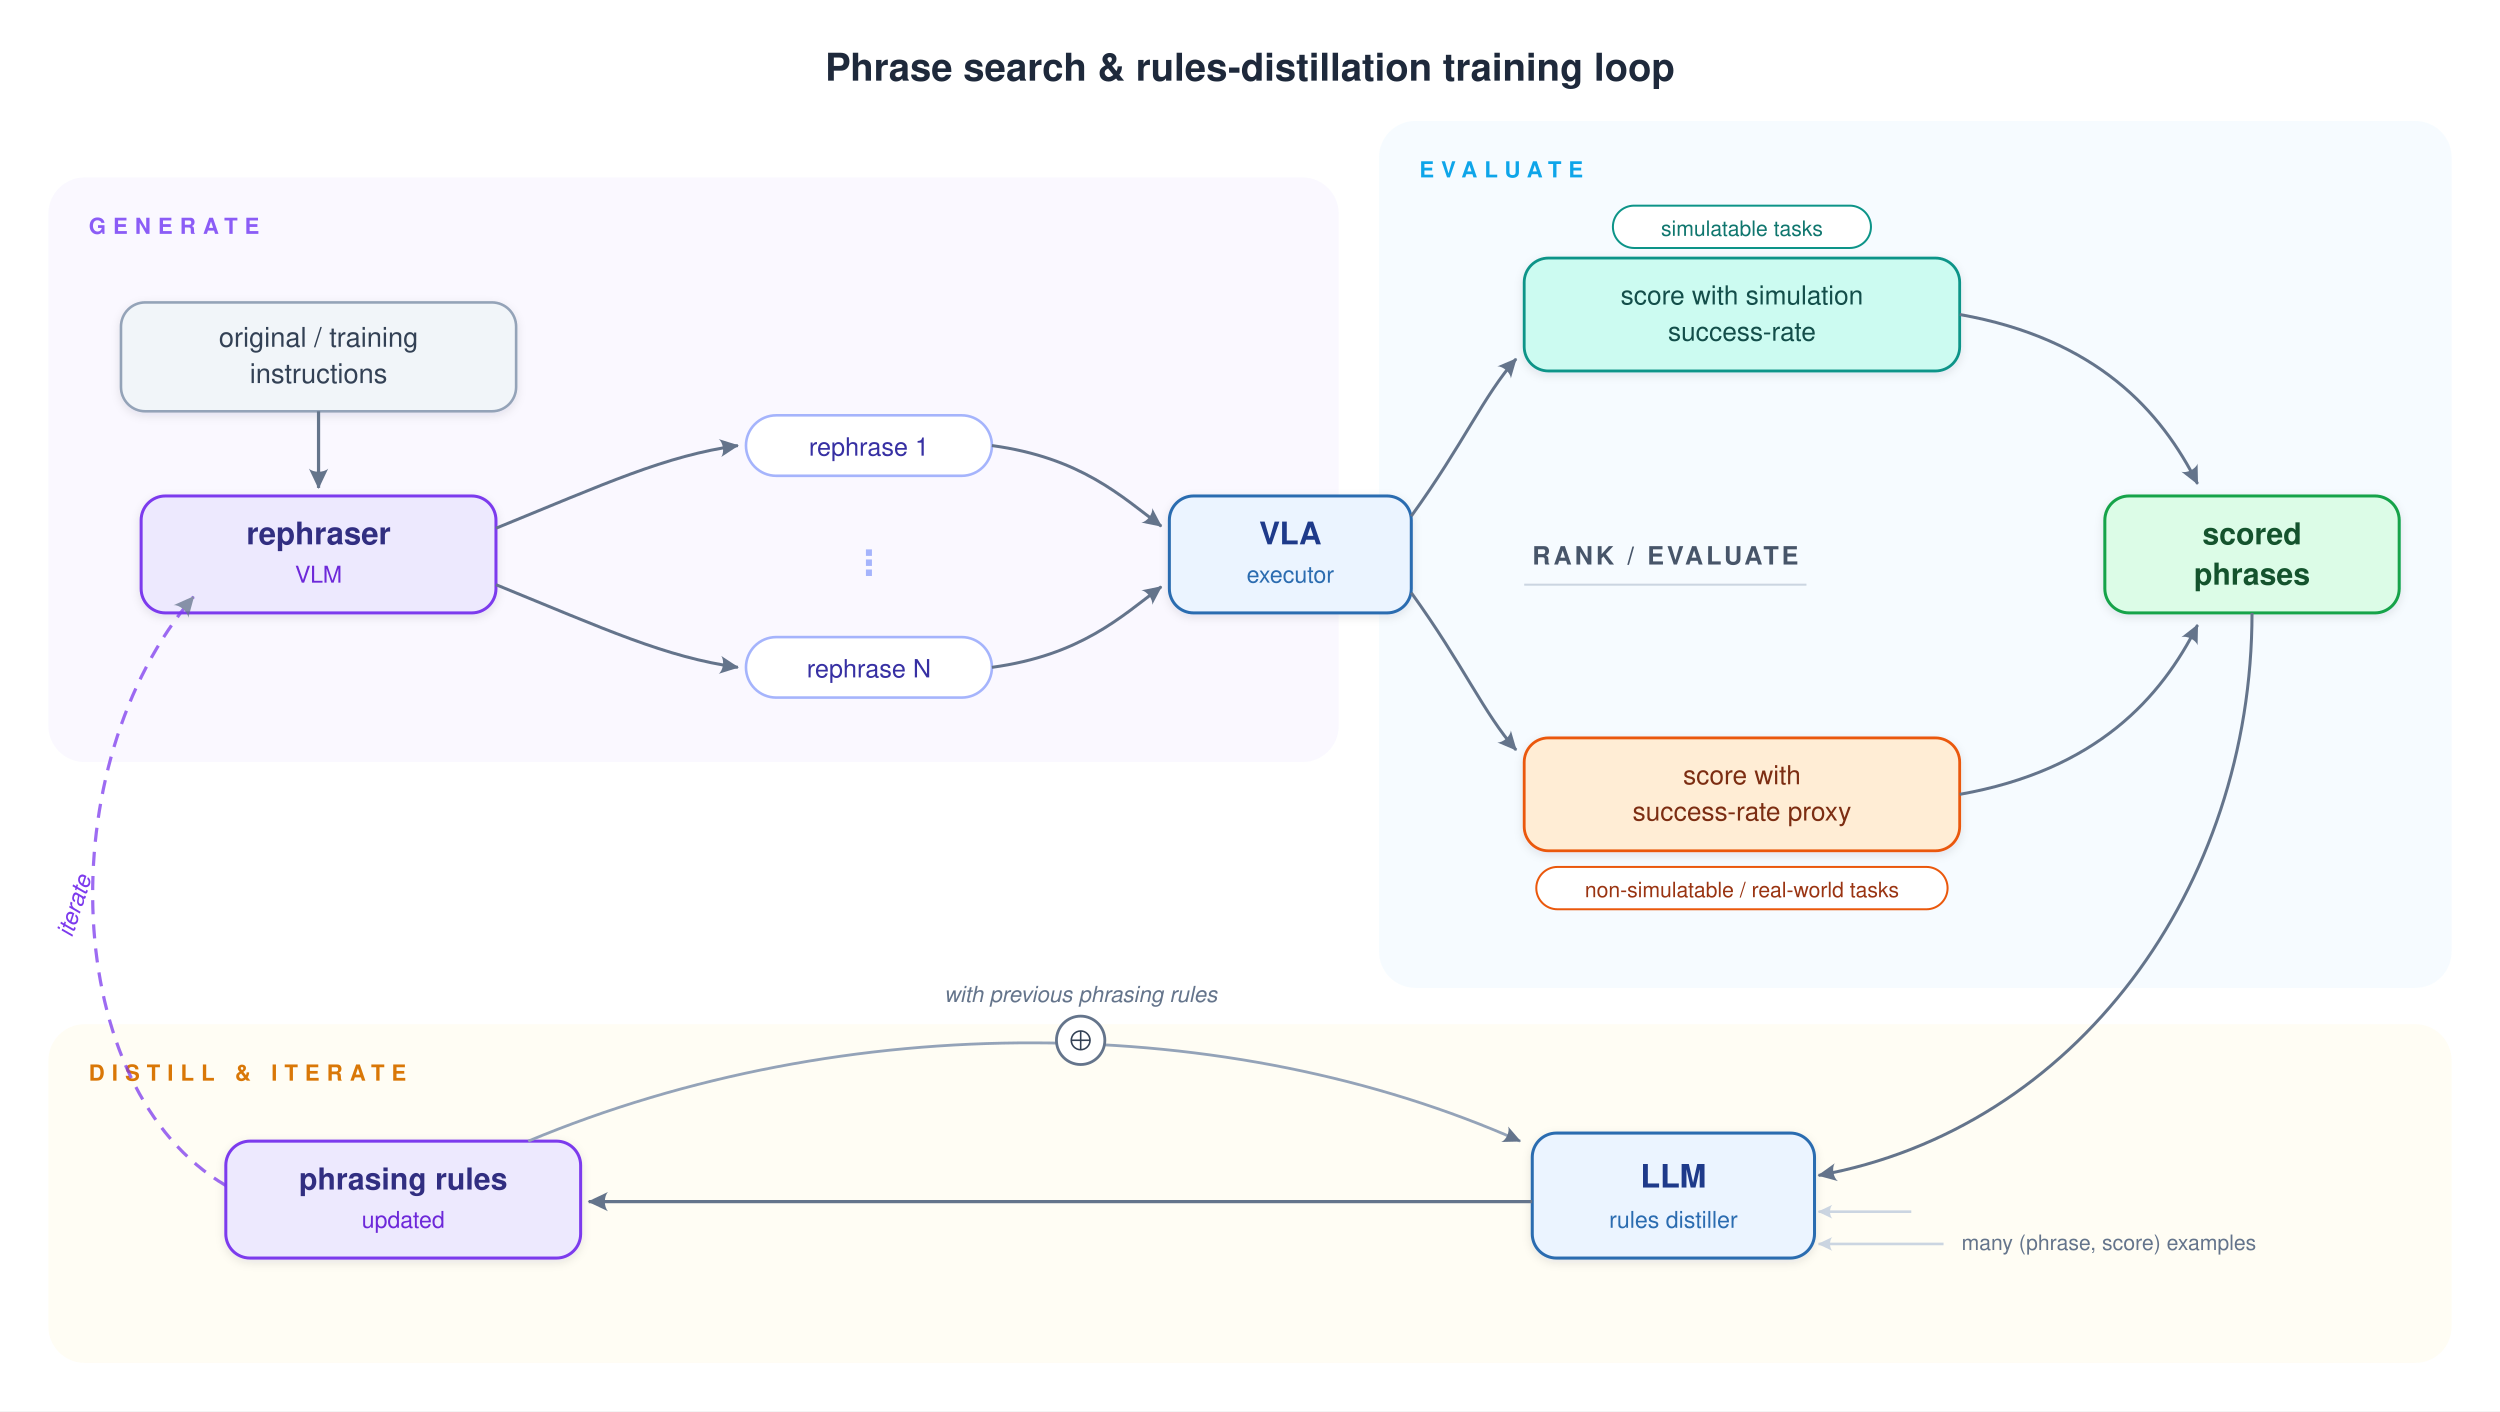
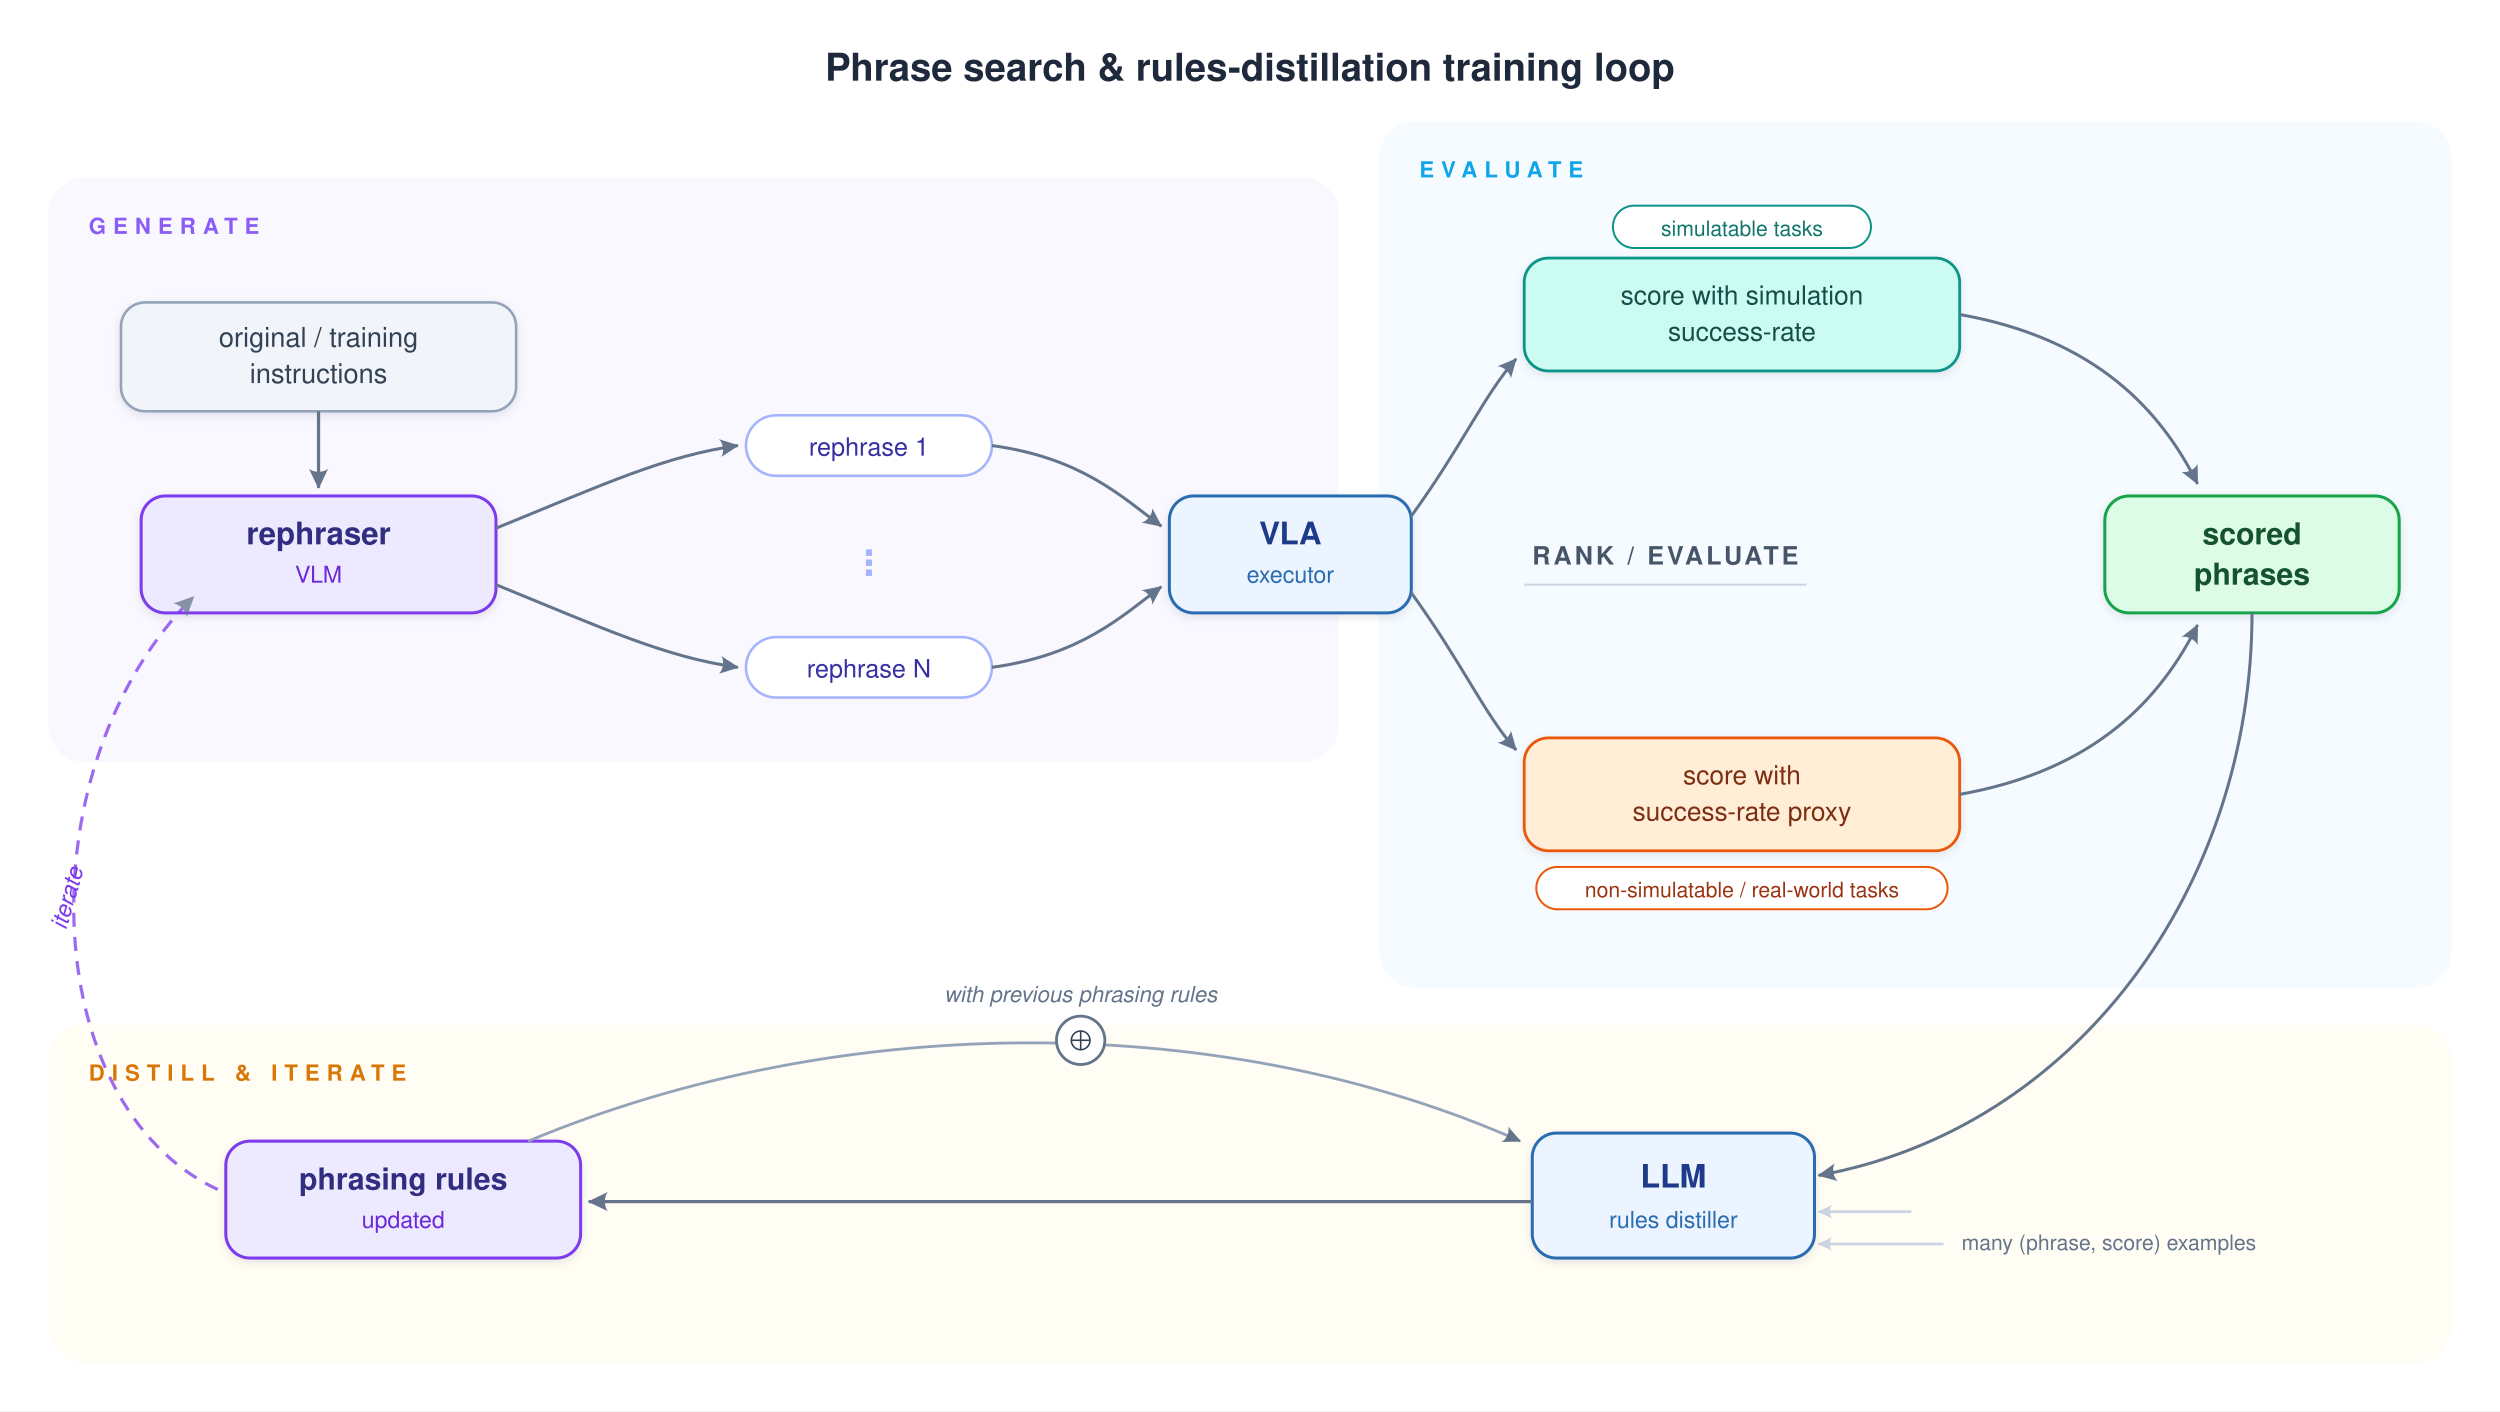
<svg xmlns="http://www.w3.org/2000/svg" viewBox="0 0 1240 700" font-family="Helvetica Neue, Helvetica, Arial, sans-serif">
  <defs>
    <marker id="arr" viewBox="0 0 12 12" refX="10" refY="6" markerWidth="8" markerHeight="8" orient="auto-start-reverse">
      <path d="M 1 1.5 L 10.5 6 L 1 10.5 C 3 8.5, 3 3.5, 1 1.5 z" fill="#64748b" />
    </marker>
    <marker id="arrghost" viewBox="0 0 12 12" refX="10" refY="6" markerWidth="7" markerHeight="7" orient="auto-start-reverse">
      <path d="M 1 1.5 L 10.5 6 L 1 10.5 C 3 8.5, 3 3.5, 1 1.5 z" fill="#cbd5e1" />
    </marker>
    <filter id="soft" x="-20%" y="-20%" width="140%" height="140%">
      <feDropShadow dx="0" dy="1.5" stdDeviation="2.5" flood-color="#0f172a" flood-opacity="0.10" />
    </filter>
  </defs>
  <rect width="1240" height="700" fill="white" />
  <rect x="24" y="88" width="640" height="290" rx="18" fill="#f5f3ff" opacity="0.55" />
  <text x="44" y="116" font-size="11" letter-spacing="3.5" fill="#8b5cf6" font-weight="bold">GENERATE</text>
  <rect x="684" y="60" width="532" height="430" rx="18" fill="#f0f9ff" opacity="0.6" />
  <text x="704" y="88" font-size="11" letter-spacing="3.5" fill="#0ea5e9" font-weight="bold">EVALUATE</text>
  <rect x="24" y="508" width="1192" height="168" rx="18" fill="#fffbeb" opacity="0.55" />
  <text x="44" y="536" font-size="11" letter-spacing="3.5" fill="#d97706" font-weight="bold">DISTILL &amp; ITERATE</text>
  <text x="620" y="40" font-size="19" font-weight="bold" text-anchor="middle" fill="#1e293b">Phrase search &amp; rules-distillation training loop</text>
  <rect x="60" y="150" width="196" height="54" rx="12" fill="#f1f5f9" stroke="#94a3b8" stroke-width="1.3" filter="url(#soft)" />
  <text x="158" y="172" font-size="13.5" text-anchor="middle" fill="#334155">original / training</text>
  <text x="158" y="190" font-size="13.5" text-anchor="middle" fill="#334155">instructions</text>
  <line x1="158" y1="204" x2="158" y2="242" stroke="#64748b" stroke-width="1.6" marker-end="url(#arr)" />
  <rect x="70" y="246" width="176" height="58" rx="12" fill="#ede9fe" stroke="#7c3aed" stroke-width="1.5" filter="url(#soft)" />
  <text x="158" y="270" font-size="15.5" font-weight="bold" text-anchor="middle" fill="#312e81">rephraser</text>
  <text x="158" y="289" font-size="11.5" text-anchor="middle" fill="#6d28d9">VLM</text>
  <path d="M 246 262 C 300 240, 330 226, 366 221" fill="none" stroke="#64748b" stroke-width="1.5" marker-end="url(#arr)" />
  <path d="M 246 290 C 300 312, 330 326, 366 331" fill="none" stroke="#64748b" stroke-width="1.5" marker-end="url(#arr)" />
  <rect x="370" y="206" width="122" height="30" rx="15" fill="white" stroke="#a5b4fc" stroke-width="1.3" />
  <text x="431" y="226" font-size="12.5" text-anchor="middle" fill="#3730a3">rephrase 1</text>
  <text x="431" y="285" font-size="17" text-anchor="middle" fill="#a5b4fc" font-weight="bold">⋮</text>
  <rect x="370" y="316" width="122" height="30" rx="15" fill="white" stroke="#a5b4fc" stroke-width="1.3" />
  <text x="431" y="336" font-size="12.5" text-anchor="middle" fill="#3730a3">rephrase N</text>
  <path d="M 492 221 C 536 227, 556 246, 576 261" fill="none" stroke="#64748b" stroke-width="1.5" marker-end="url(#arr)" />
  <path d="M 492 331 C 536 325, 556 306, 576 291" fill="none" stroke="#64748b" stroke-width="1.5" marker-end="url(#arr)" />
  <rect x="580" y="246" width="120" height="58" rx="12" fill="#ebf4ff" stroke="#2b6cb0" stroke-width="1.5" filter="url(#soft)" />
  <text x="640" y="270" font-size="15.5" font-weight="bold" text-anchor="middle" fill="#1e3a8a">VLA</text>
  <text x="640" y="289" font-size="11.5" text-anchor="middle" fill="#2b6cb0">executor</text>
  <text x="826" y="280" font-size="12.5" font-weight="bold" letter-spacing="1.5" text-anchor="middle" fill="#475569">RANK / EVALUATE</text>
  <line x1="756" y1="290" x2="896" y2="290" stroke="#cbd5e1" stroke-width="1" />
  <path d="M 700 256 C 726 220, 736 196, 752 178" fill="none" stroke="#64748b" stroke-width="1.5" marker-end="url(#arr)" />
  <rect x="756" y="128" width="216" height="56" rx="12" fill="#ccfbf1" stroke="#0d9488" stroke-width="1.4" filter="url(#soft)" />
  <text x="864" y="151" font-size="13" text-anchor="middle" fill="#134e4a">score with simulation</text>
  <text x="864" y="169" font-size="13" text-anchor="middle" fill="#134e4a">success-rate</text>
  <rect x="800" y="102" width="128" height="21" rx="10.5" fill="white" stroke="#0d9488" stroke-width="1" />
  <text x="864" y="117" font-size="10.5" text-anchor="middle" fill="#0f766e">simulatable tasks</text>
  <path d="M 700 294 C 726 330, 736 354, 752 372" fill="none" stroke="#64748b" stroke-width="1.5" marker-end="url(#arr)" />
  <rect x="756" y="366" width="216" height="56" rx="12" fill="#ffedd5" stroke="#ea580c" stroke-width="1.4" filter="url(#soft)" />
  <text x="864" y="389" font-size="13" text-anchor="middle" fill="#7c2d12">score with</text>
  <text x="864" y="407" font-size="13" text-anchor="middle" fill="#7c2d12">success-rate proxy</text>
  <rect x="762" y="430" width="204" height="21" rx="10.5" fill="white" stroke="#ea580c" stroke-width="1" />
  <text x="864" y="445" font-size="10.5" text-anchor="middle" fill="#9a3412">non-simulatable / real-world tasks</text>
  <path d="M 972 156 C 1040 168, 1072 204, 1090 240" fill="none" stroke="#64748b" stroke-width="1.5" marker-end="url(#arr)" />
  <path d="M 972 394 C 1040 382, 1072 346, 1090 310" fill="none" stroke="#64748b" stroke-width="1.5" marker-end="url(#arr)" />
  <rect x="1044" y="246" width="146" height="58" rx="12" fill="#dcfce7" stroke="#16a34a" stroke-width="1.5" filter="url(#soft)" />
  <text x="1117" y="270" font-size="15" font-weight="bold" text-anchor="middle" fill="#14532d">scored</text>
  <text x="1117" y="290" font-size="15" font-weight="bold" text-anchor="middle" fill="#14532d">phrases</text>
  <path d="M 1117 304 C 1117 440, 1030 560, 902 583" fill="none" stroke="#64748b" stroke-width="1.5" marker-end="url(#arr)" />
  <line x1="948" y1="601" x2="902" y2="601" stroke="#cbd5e1" stroke-width="1.3" marker-end="url(#arrghost)" />
  <line x1="964" y1="617" x2="902" y2="617" stroke="#cbd5e1" stroke-width="1.3" marker-end="url(#arrghost)" />
  <text x="1046" y="620" font-size="10.5" text-anchor="middle" fill="#64748b">many (phrase, score) examples</text>
  <rect x="760" y="562" width="140" height="62" rx="12" fill="#ebf4ff" stroke="#2b6cb0" stroke-width="1.5" filter="url(#soft)" />
  <text x="830" y="589" font-size="16" font-weight="bold" text-anchor="middle" fill="#1e3a8a">LLM</text>
  <text x="830" y="609" font-size="11.5" text-anchor="middle" fill="#2b6cb0">rules distiller</text>
  <line x1="760" y1="596" x2="292" y2="596" stroke="#64748b" stroke-width="1.6" marker-end="url(#arr)" />
  <rect x="112" y="566" width="176" height="58" rx="12" fill="#ede9fe" stroke="#7c3aed" stroke-width="1.5" filter="url(#soft)" />
  <text x="200" y="590" font-size="15" font-weight="bold" text-anchor="middle" fill="#312e81">phrasing rules</text>
  <text x="200" y="609" font-size="11.5" text-anchor="middle" fill="#6d28d9">updated</text>
  <path d="M 262 566 C 420 500, 610 502, 754 566" fill="none" stroke="#94a3b8" stroke-width="1.4" marker-end="url(#arr)" />
  <circle cx="536" cy="516" r="12" fill="white" stroke="#64748b" stroke-width="1.4" />
  <text x="536" y="521" font-size="14" text-anchor="middle" fill="#334155">⊕</text>
  <text x="536" y="497" font-size="11" text-anchor="middle" fill="#64748b" font-style="italic">with previous phrasing rules</text>
-   <path d="M 112 588 C 30 540, 24 380, 96 296" fill="none" stroke="#7c3aed" stroke-width="1.6" stroke-dasharray="7,5" marker-end="url(#arr)" opacity="0.75" />
-   <text x="26" y="452" font-size="11.5" fill="#7c3aed" font-style="italic" transform="rotate(-72 40 452)">iterate</text>
+   <path d="M 108 590 C 18 548, 12 380, 96 296" fill="none" stroke="#7c3aed" stroke-width="1.6" stroke-dasharray="7,5" marker-end="url(#arr)" opacity="0.75" />
+   <text x="24" y="450" font-size="11.5" fill="#7c3aed" font-style="italic" transform="rotate(-74 36 450)">iterate</text>
</svg>
